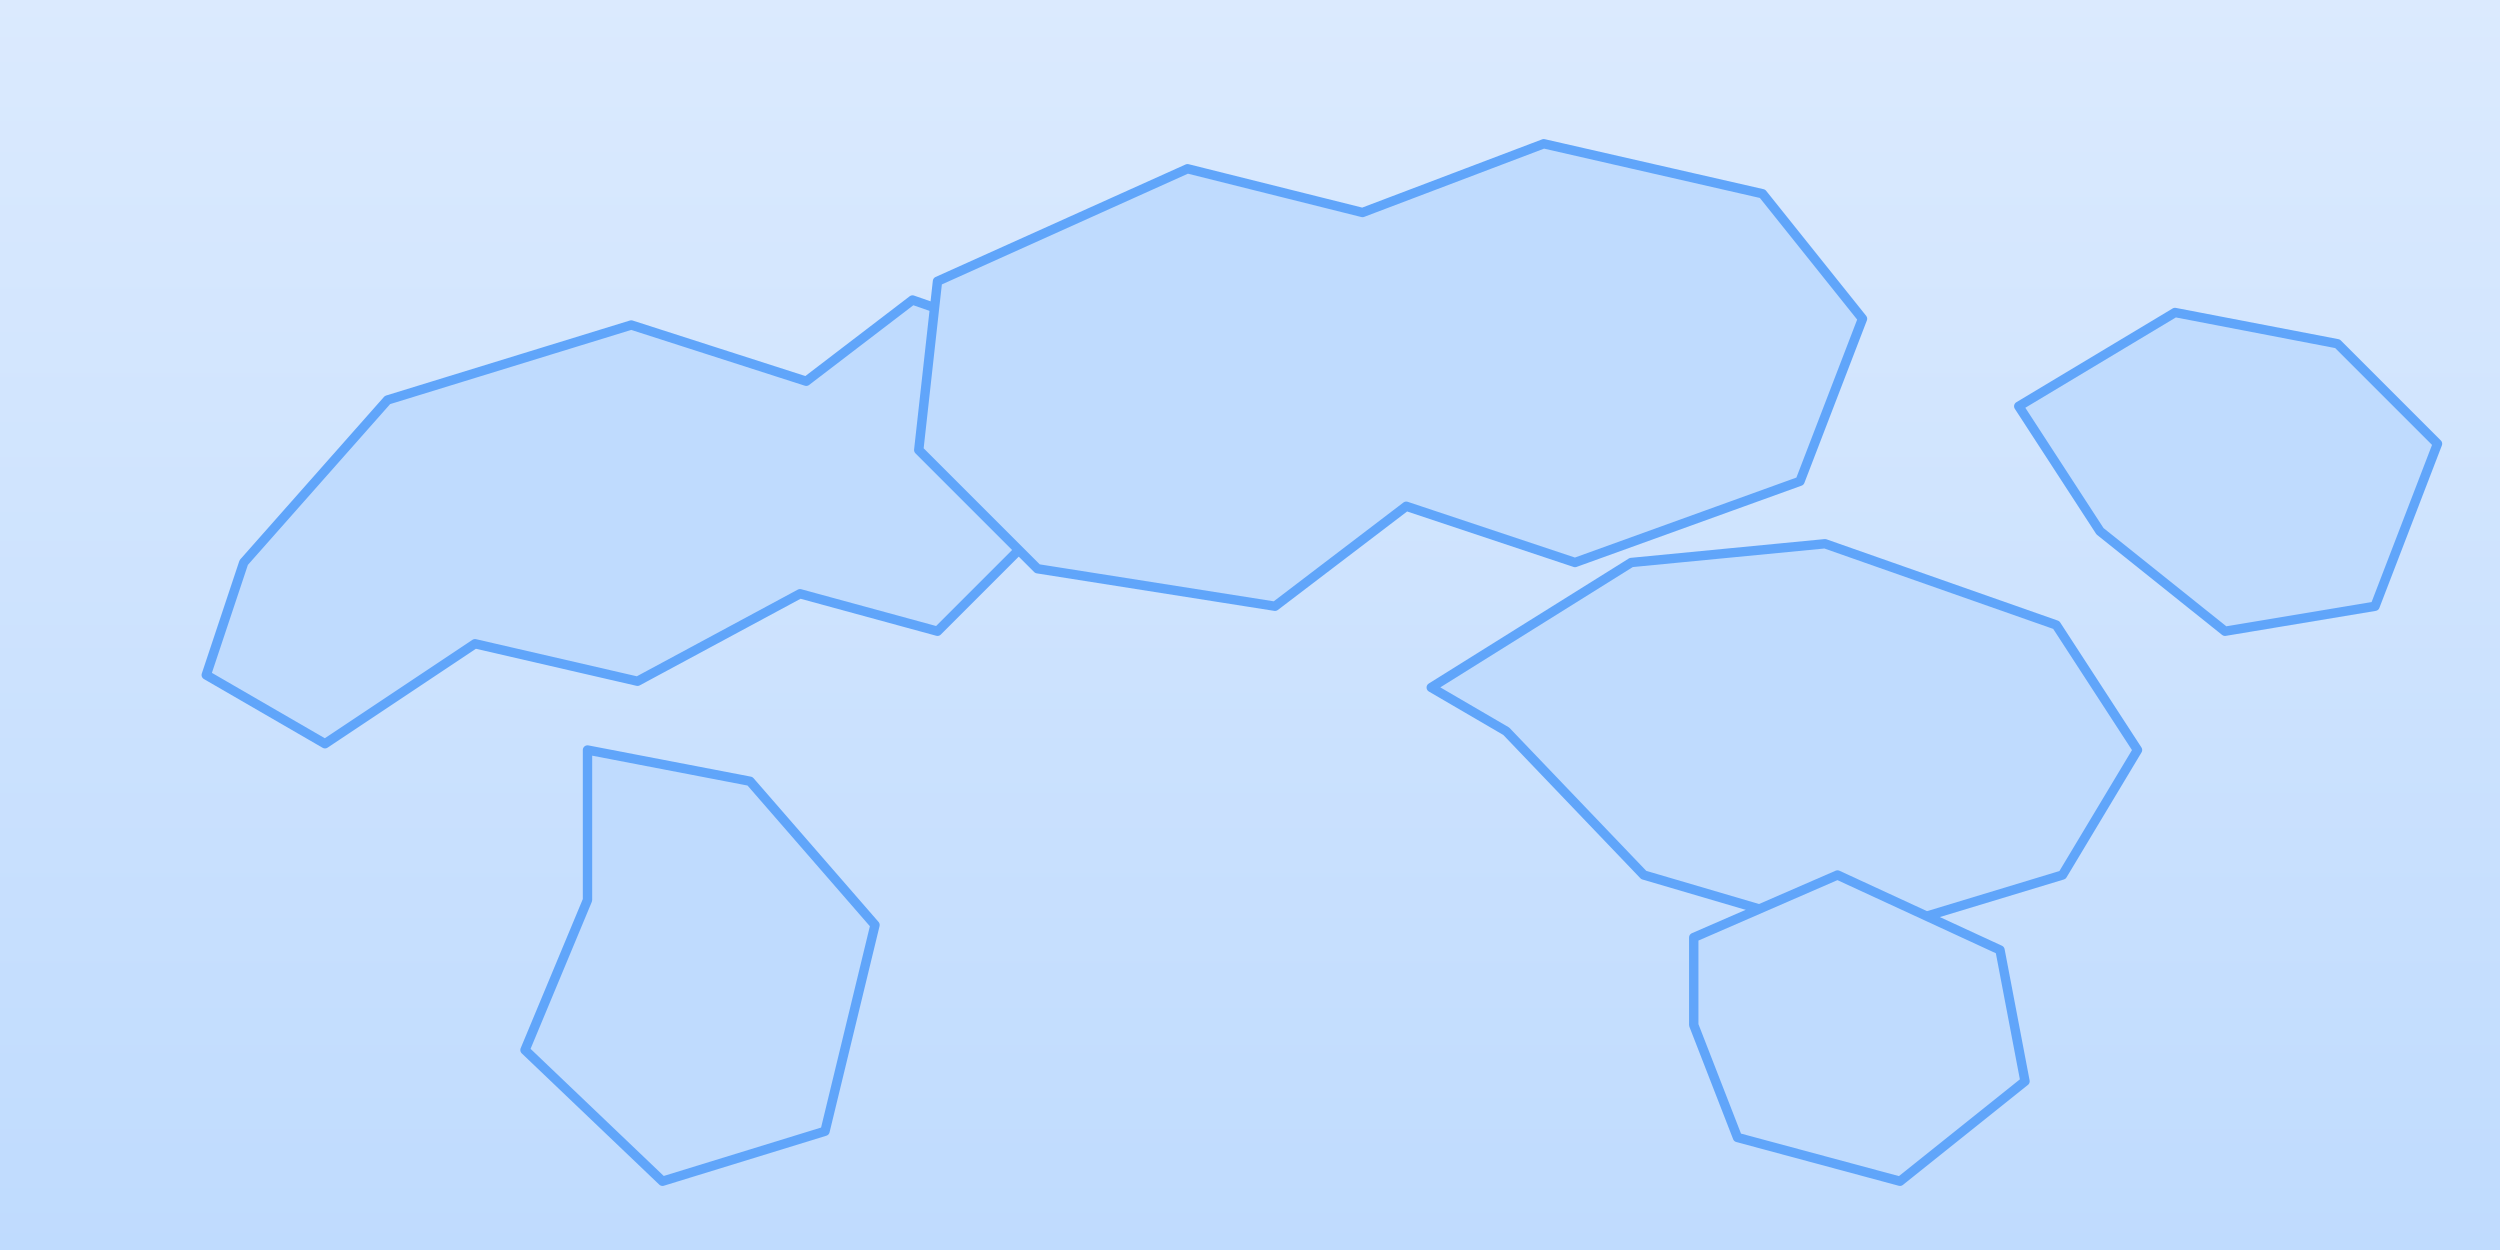
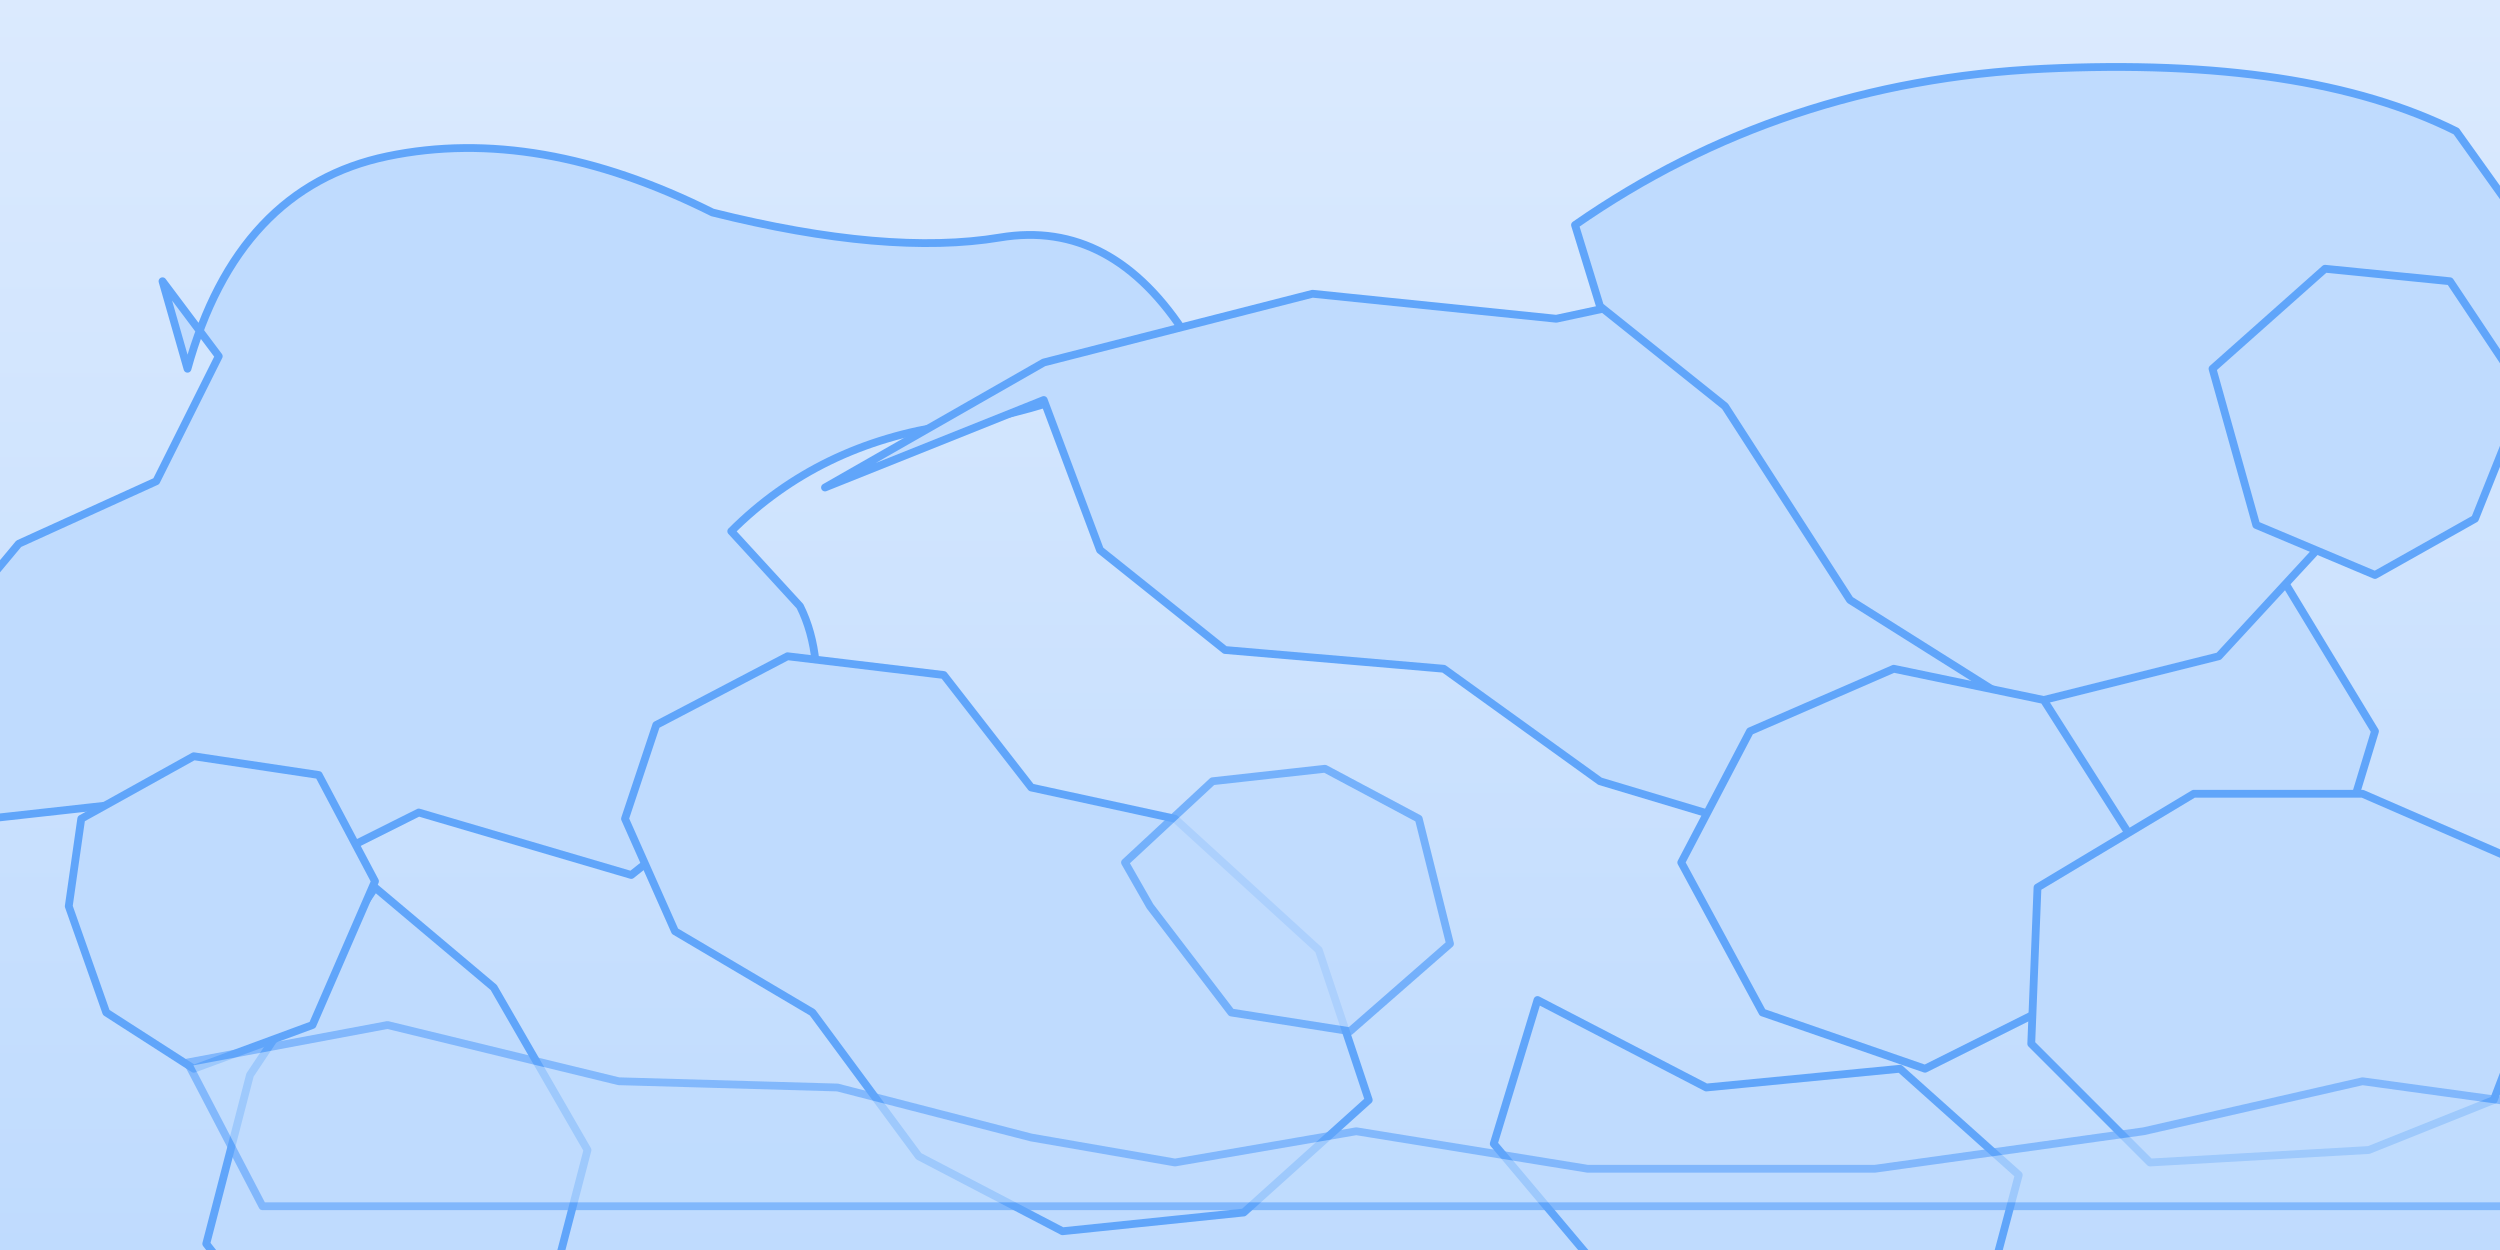
<svg xmlns="http://www.w3.org/2000/svg" viewBox="0 0 800 400">
  <defs>
    <linearGradient id="worldWater" x1="0" y1="0" x2="0" y2="1">
      <stop offset="0" stop-color="#dbeafe" />
      <stop offset="1" stop-color="#bfdbfe" />
    </linearGradient>
  </defs>
  <rect width="800" height="400" fill="url(#worldWater)" />
-   <g fill="#bfdbfe" stroke="#60a5fa" stroke-width="3" stroke-linejoin="round">
-     <path d="M78 180l46-52 78-24 56 18 34-26 46 16 16 36-54 54-44-12-52 28-52-12-48 32-38-22z" />
-     <path d="M300 90l80-36 56 14 58-22 70 16 32 40-20 52-72 26-54-18-42 32-76-12-38-38z" />
-     <path d="M458 220l64-40 62-6 74 26 26 40-24 40-66 20-68-20-44-46z" />
-     <path d="M646 130l50-30 52 10 32 32-20 52-48 8-40-32-26-40z" />
-     <path d="M188 240l52 10 40 46-16 66-52 16-44-42 20-48z" />
-     <path d="M542 300l46-20 52 24 8 42-40 32-52-14-14-36z" />
+   <g fill="#bfdbfe" stroke="#60a5fa" stroke-width="2.5" stroke-linejoin="round" stroke-linecap="round">
+     <path d="M60 118Q76 60 124 50t104 18q56 14 92 8t60 32q-34 22-76 28t-70 34l22 24q8 16 4 40l-58 46-68-20-40 20-44-24-54 6-20-52 30-36 44-20 20-40-18-24z" />
+     <path d="M210 232l42-22 50 6 28 36 46 10 46 42 16 48-40 36-58 6-46-24-34-46-44-26-16-36z" />
+     <path d="M264 156l70-40 86-22 78 8 84-18 72 30 66 54 40 66-14 46-54 30-60 2-60-44-60-18-50-36-70-6-40-32-18-48z" />
+     <path d="M504 72q66-46 150-50t132 20l30 42-8 54-50 20-48 52-64 16-54-34-40-62-40-32z" />
+     <path d="M560 234l46-20 48 10 28 44-14 48-52 26-52-18-26-48z" />
+     <path d="M652 284l50-30h54l46 20 12 36-16 42-40 16-70 4-38-38z" />
+     <path d="M120 284l38 32 30 52-12 46-40 32-42-12-28-36 14-54z" />
+     <path d="M492 320l54 28 62-6 38 34-8 30-62 10-66-12-32-38z" />
+     <path d="M26 262l36-20 40 6 18 34-20 46-38 14-28-18-12-34z" />
+     <path d="M708 118l36-32 40 4 24 36-16 40-32 18-38-16-14-50z" />
+     <path d="M60 340l64-12 74 18 70 2 62 16 46 8 58-10 74 12 92 0 86-12 70-16 58 8 42 20-22 12-750 0z" opacity="0.65" />
+     <path d="M360 276l28-26 36-4 30 16 10 40-32 28-38-6-26-34z" opacity="0.8" />
  </g>
</svg>
